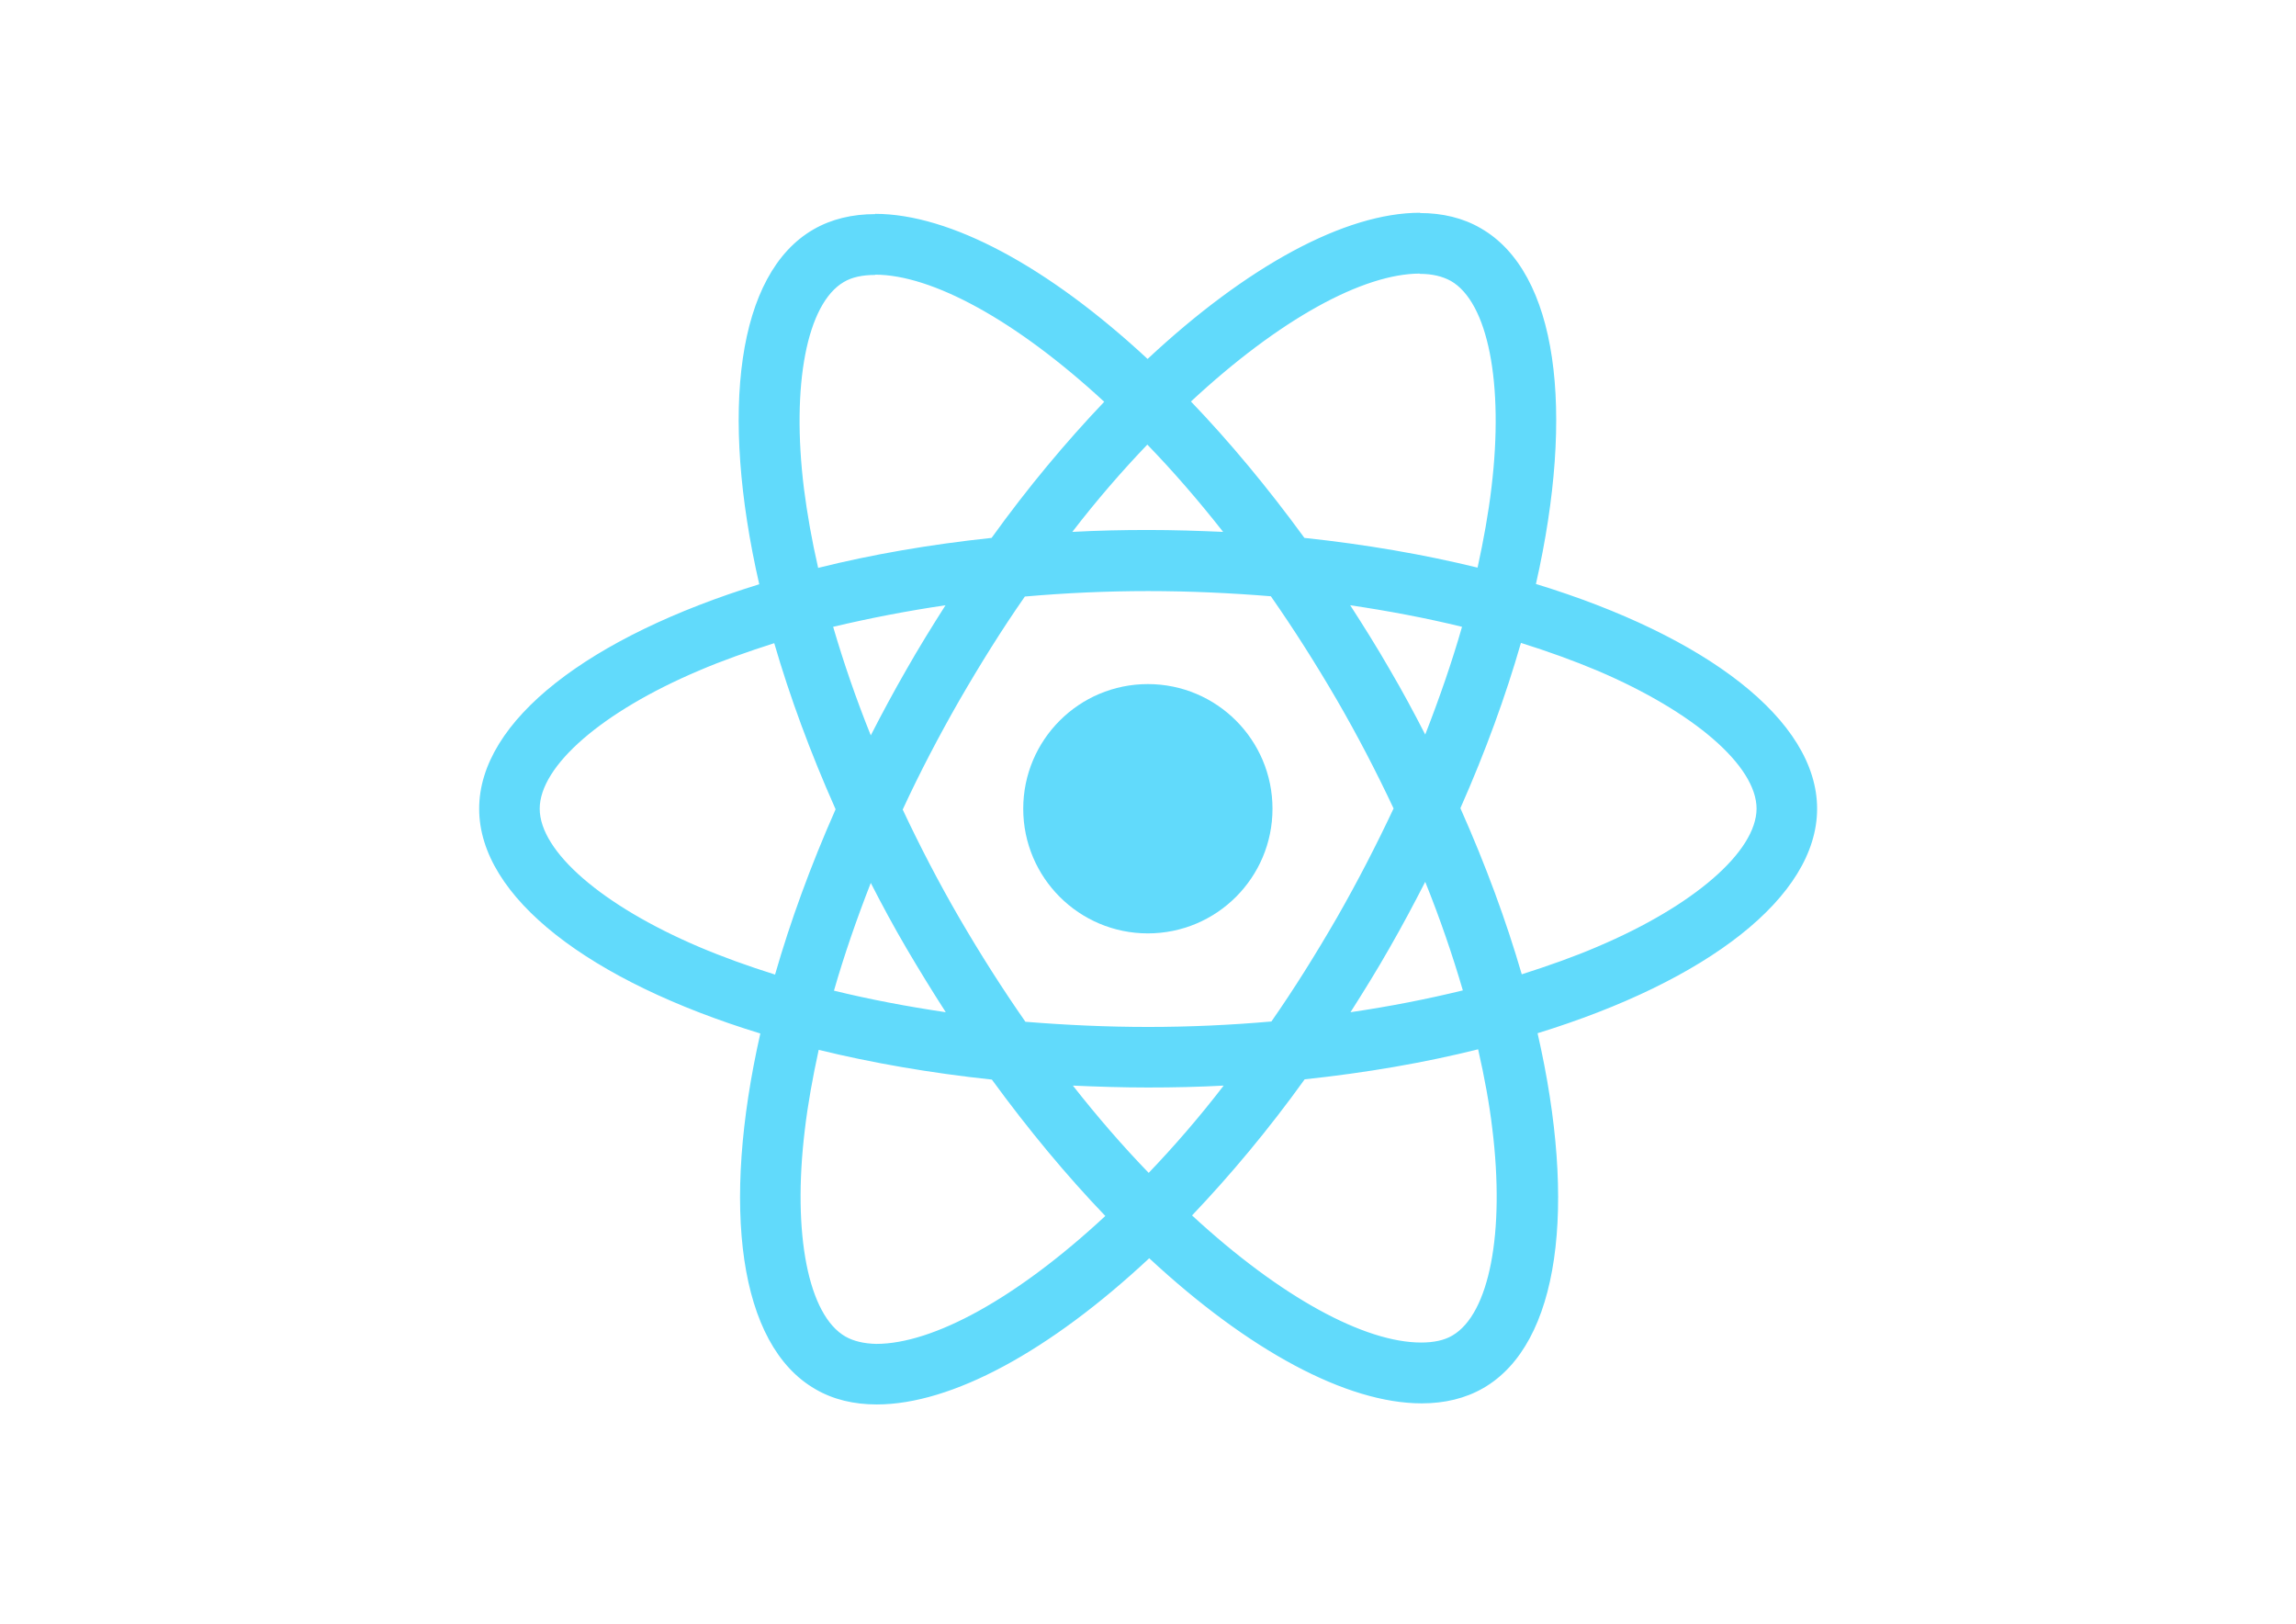
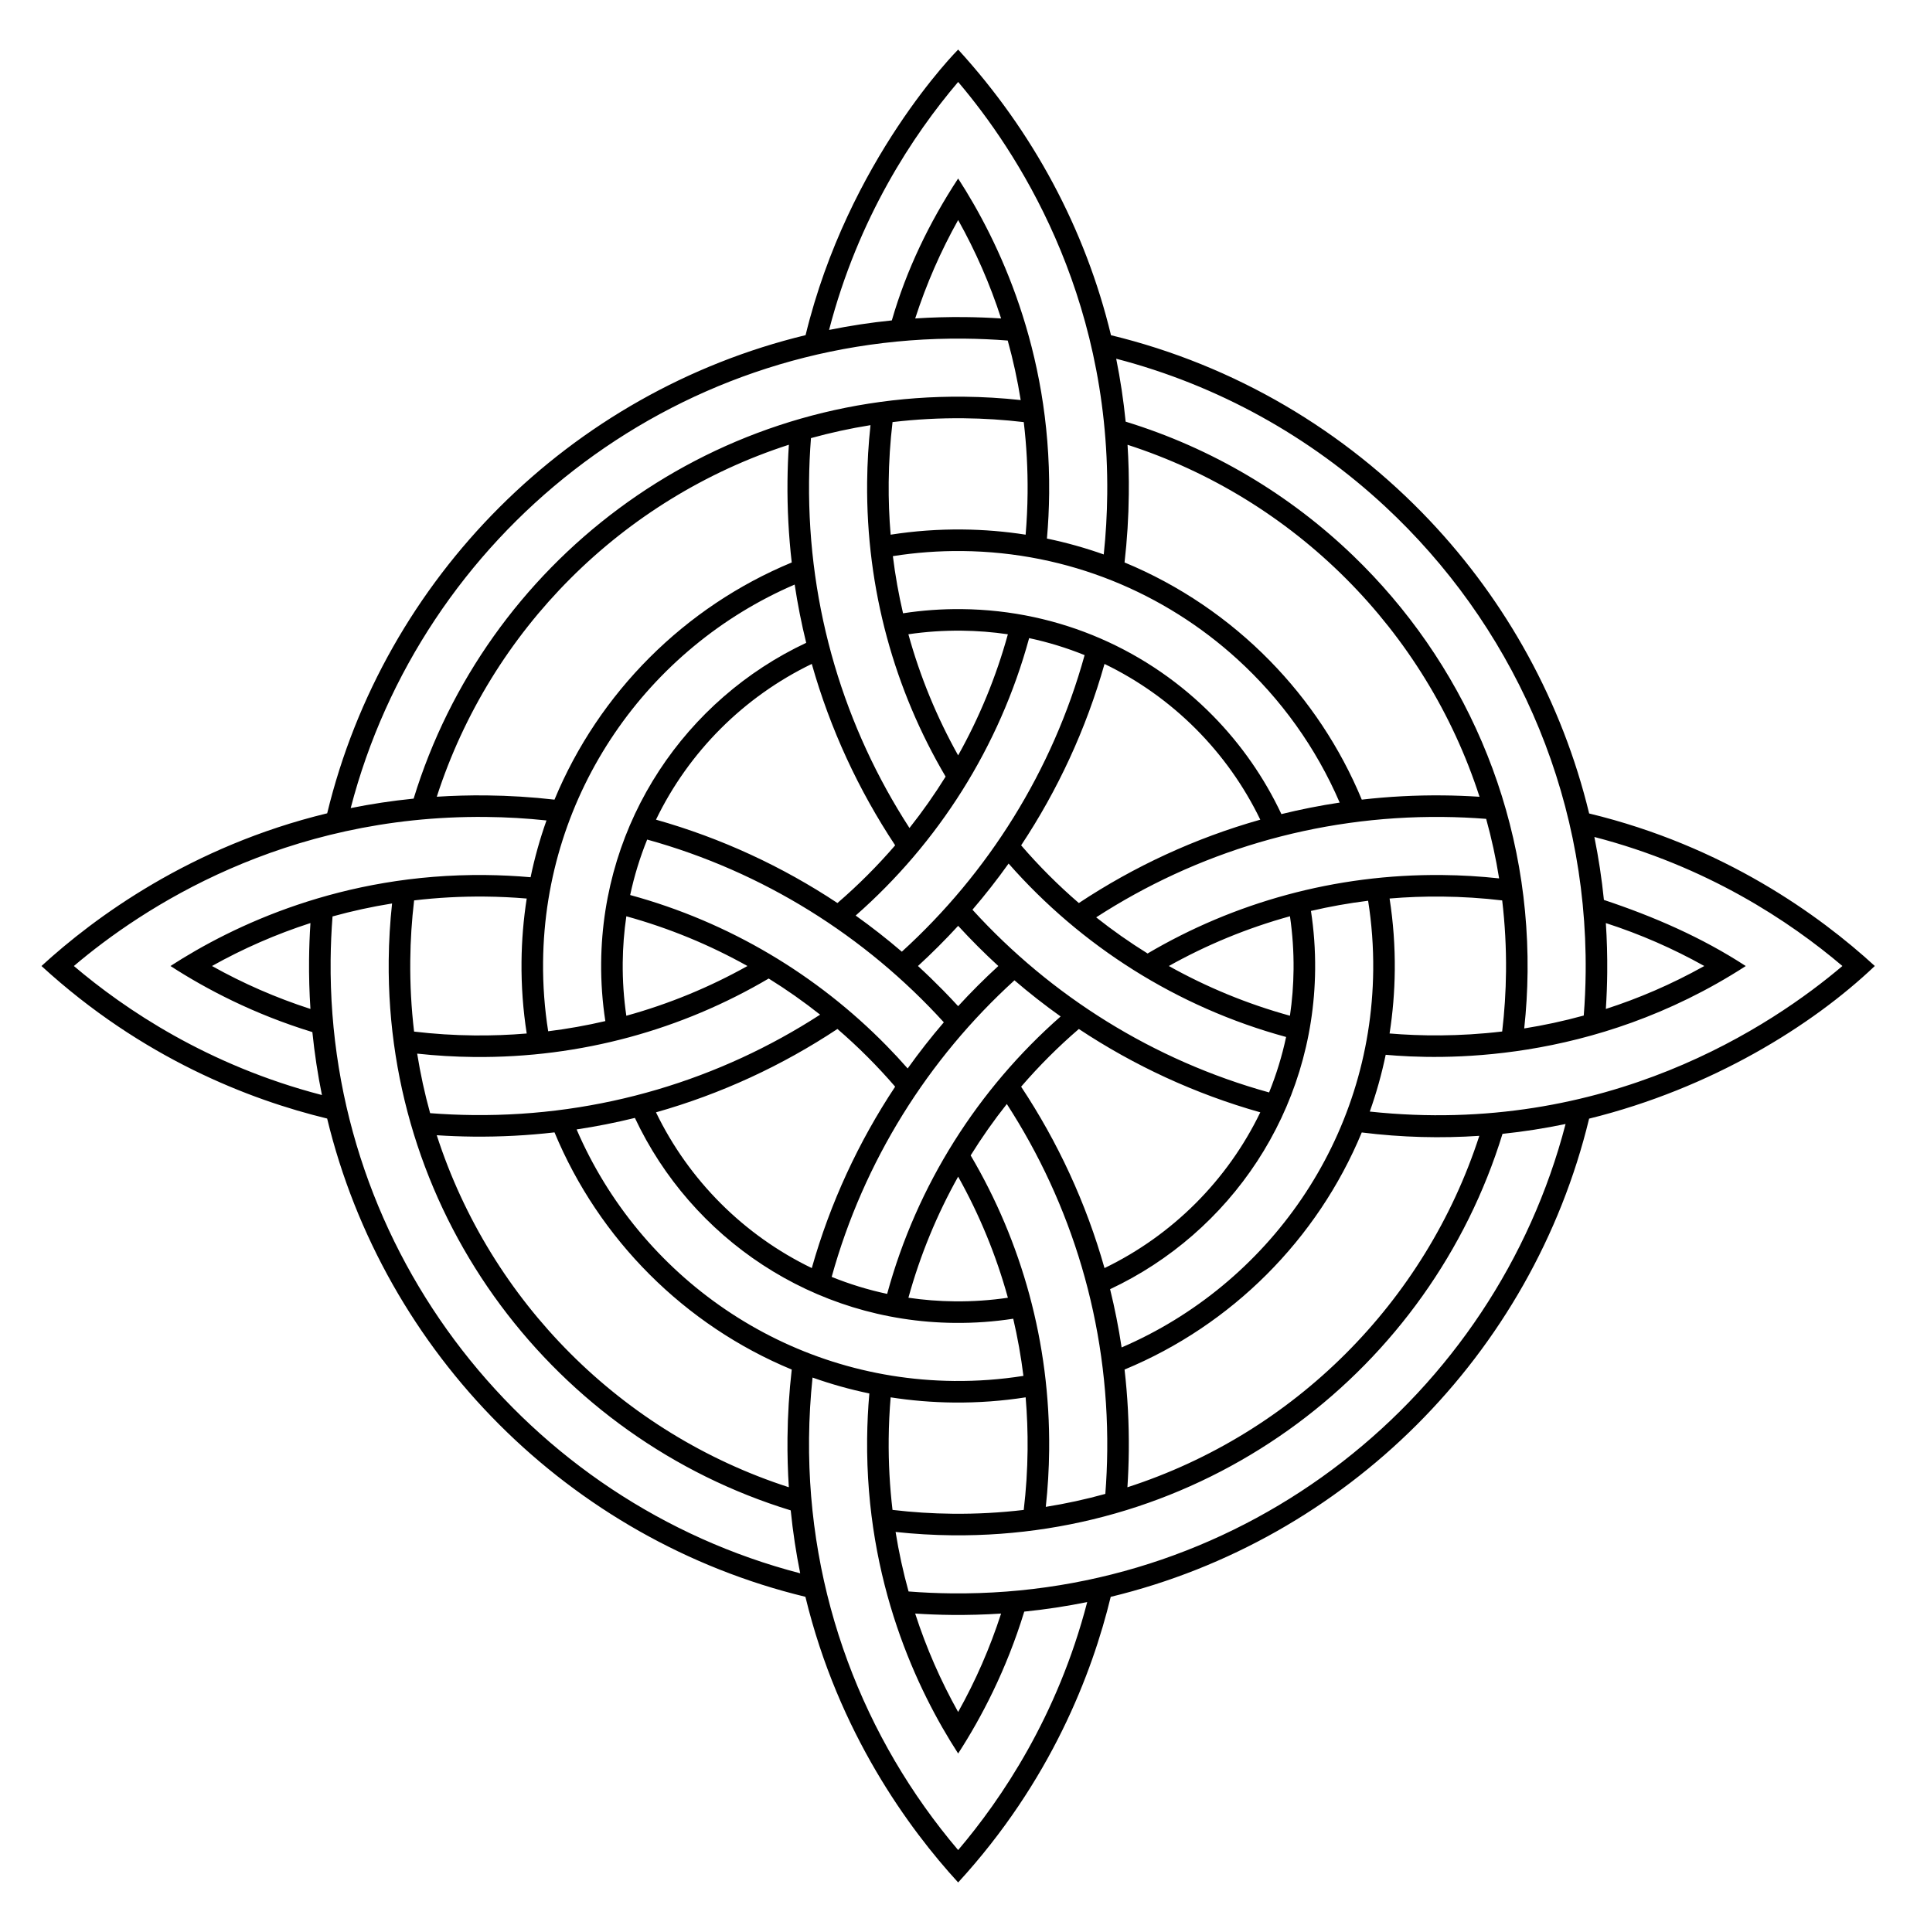
- <svg xmlns="http://www.w3.org/2000/svg" viewBox="0 0 841.9 595.3">
-   <g fill="#61DAFB">
-     <path d="M666.3 296.5c0-32.5-40.7-63.3-103.1-82.4 14.4-63.6 8-114.2-20.2-130.4-6.5-3.8-14.1-5.6-22.4-5.6v22.3c4.6 0 8.3.9 11.4 2.6 13.6 7.8 19.5 37.5 14.9 75.7-1.1 9.4-2.9 19.3-5.1 29.4-19.6-4.8-41-8.5-63.5-10.9-13.5-18.5-27.5-35.3-41.6-50 32.6-30.3 63.2-46.9 84-46.9V78c-27.5 0-63.5 19.6-99.9 53.6-36.4-33.8-72.4-53.2-99.9-53.2v22.3c20.7 0 51.4 16.5 84 46.6-14 14.7-28 31.4-41.3 49.9-22.6 2.4-44 6.1-63.6 11-2.3-10-4-19.7-5.2-29-4.7-38.2 1.1-67.9 14.6-75.8 3-1.8 6.9-2.6 11.5-2.6V78.5c-8.4 0-16 1.8-22.6 5.6-28.1 16.2-34.4 66.7-19.9 130.1-62.2 19.2-102.7 49.9-102.7 82.3 0 32.5 40.7 63.3 103.1 82.4-14.4 63.6-8 114.2 20.2 130.4 6.5 3.8 14.1 5.6 22.5 5.6 27.5 0 63.5-19.6 99.9-53.6 36.4 33.8 72.4 53.2 99.9 53.2 8.4 0 16-1.8 22.6-5.6 28.1-16.2 34.4-66.7 19.9-130.1 62-19.1 102.5-49.9 102.5-82.3zm-130.2-66.7c-3.7 12.9-8.3 26.2-13.5 39.5-4.1-8-8.4-16-13.1-24-4.6-8-9.5-15.8-14.4-23.4 14.2 2.1 27.9 4.7 41 7.9zm-45.8 106.5c-7.8 13.5-15.8 26.3-24.1 38.2-14.9 1.3-30 2-45.2 2-15.1 0-30.2-.7-45-1.9-8.3-11.9-16.4-24.6-24.2-38-7.6-13.1-14.5-26.4-20.8-39.8 6.2-13.4 13.2-26.8 20.7-39.9 7.8-13.5 15.8-26.3 24.1-38.2 14.9-1.3 30-2 45.2-2 15.1 0 30.2.7 45 1.9 8.3 11.9 16.4 24.6 24.2 38 7.6 13.1 14.5 26.4 20.8 39.8-6.3 13.4-13.2 26.8-20.7 39.9zm32.3-13c5.4 13.4 10 26.8 13.8 39.8-13.1 3.2-26.9 5.9-41.2 8 4.9-7.7 9.8-15.6 14.4-23.7 4.6-8 8.9-16.1 13-24.1zM421.2 430c-9.3-9.6-18.6-20.3-27.8-32 9 .4 18.2.7 27.5.7 9.4 0 18.7-.2 27.8-.7-9 11.7-18.3 22.4-27.5 32zm-74.4-58.9c-14.2-2.1-27.9-4.7-41-7.9 3.7-12.9 8.3-26.2 13.5-39.5 4.1 8 8.4 16 13.1 24 4.7 8 9.5 15.8 14.4 23.4zM420.7 163c9.3 9.6 18.6 20.3 27.8 32-9-.4-18.2-.7-27.5-.7-9.4 0-18.7.2-27.8.7 9-11.7 18.3-22.4 27.5-32zm-74 58.9c-4.9 7.7-9.8 15.6-14.4 23.7-4.6 8-8.9 16-13 24-5.4-13.4-10-26.8-13.8-39.8 13.1-3.1 26.9-5.8 41.2-7.9zm-90.5 125.2c-35.4-15.1-58.3-34.9-58.3-50.6 0-15.7 22.9-35.6 58.3-50.6 8.6-3.7 18-7 27.7-10.1 5.7 19.6 13.2 40 22.5 60.9-9.2 20.8-16.6 41.1-22.2 60.6-9.9-3.1-19.3-6.5-28-10.2zM310 490c-13.6-7.8-19.5-37.5-14.9-75.7 1.1-9.4 2.9-19.3 5.1-29.4 19.6 4.8 41 8.5 63.5 10.9 13.5 18.5 27.5 35.3 41.6 50-32.6 30.3-63.2 46.9-84 46.9-4.5-.1-8.3-1-11.3-2.7zm237.2-76.2c4.7 38.2-1.1 67.9-14.6 75.8-3 1.8-6.9 2.6-11.5 2.6-20.7 0-51.4-16.5-84-46.6 14-14.7 28-31.4 41.3-49.9 22.6-2.4 44-6.1 63.6-11 2.3 10.1 4.1 19.8 5.2 29.1zm38.5-66.7c-8.6 3.7-18 7-27.7 10.1-5.7-19.6-13.2-40-22.5-60.9 9.2-20.8 16.6-41.1 22.2-60.6 9.9 3.1 19.3 6.5 28.1 10.2 35.4 15.1 58.3 34.9 58.3 50.6-.1 15.7-23 35.6-58.4 50.6zM320.8 78.4z" />
-     <circle cx="420.9" cy="296.5" r="45.7" />
-     <path d="M520.5 78.1z" />
+ <svg xmlns="http://www.w3.org/2000/svg" version="1.1" id="svg1" width="711" height="717" viewBox="0 0 711 717">
+   <defs id="defs1" />
+   <g id="g1" transform="translate(-10.33506,11.85013)" style="display:inline">
+     <path id="path1" style="baseline-shift:baseline;display:inline;overflow:visible;vector-effect:none;fill:#000000;stroke-linecap:round;stroke-linejoin:round;paint-order:markers fill stroke;enable-background:accumulate;stop-color:#000000" d="M 365.839,6.542 C 365.699,6.682 325.067,47.36 309.23,112.531 221.952,133.642 152.907,202.476 131.732,289.982 81.148,302.213 45.364,328.649 25.724,346.652 c 37.315,34.215 77.244,49.648 105.992,56.609 21.114,87.275 89.948,156.317 177.451,177.492 12.221,50.537 38.616,86.293 56.586,105.918 0.028,0.031 0.056,0.061 0.084,0.092 34.33,-37.438 49.714,-77.55 56.607,-105.994 87.282,-21.115 156.33,-89.957 177.5,-177.471 45.503,-11.251 82.733,-34.526 105.936,-56.588 0.022,-0.021 0.046,-0.04 0.068,-0.06 C 685.427,327.833 649.94,302.128 599.956,290.044 589.942,248.647 569.19,211.349 540.802,181.318 509.351,148.046 468.528,123.692 422.546,112.556 413.039,73.156 393.567,36.886 365.839,6.542 Z m -0.004,12.02 c 21.493,25.306 56.072,77.794 55.318,152.914 -0.076,7.574 -0.512,15.059 -1.295,22.441 -6.827,-2.425 -13.866,-4.402 -21.078,-5.9 0.488,-5.525 0.764,-11.114 0.82,-16.756 0.535,-53.344 -18.72,-93.615 -33.766,-116.863 -0.003,0.005 -0.009,0.01 -0.012,0.014 -0.005,0.008 -0.009,0.017 -0.014,0.025 -10.718,16.363 -19.164,33.88 -24.578,52.621 -7.877,0.803 -15.643,1.987 -23.281,3.535 10.807,-41.651 31.202,-72.393 47.885,-92.031 z m 0,51.242 c 6.451,11.529 11.811,23.753 15.941,36.531 -4.477,-0.294 -8.987,-0.464 -13.527,-0.51 -6.17,-0.062 -12.288,0.11 -18.348,0.508 4.131,-12.785 9.487,-25.007 15.934,-36.529 z m 2.334,44.02 c 5.402,0.054 10.76,0.293 16.066,0.709 1.997,7.21 3.608,14.581 4.809,22.09 -6.933,-0.756 -13.968,-1.177 -21.09,-1.248 -95.925,-0.962 -177.427,61.942 -204.148,149.158 -8.083,0.81 -15.869,2.003 -23.352,3.514 C 166.702,187.007 259.138,112.73 368.169,113.824 Z m 56.309,7.457 c 37.883,9.848 72.001,29.001 99.795,54.844 46.323,43.071 75.074,104.725 74.391,172.861 -0.054,5.396 -0.293,10.747 -0.709,16.049 -7.595,2.095 -14.987,3.654 -22.088,4.785 0.753,-6.92 1.173,-13.942 1.244,-21.051 0.608,-60.603 -24.275,-115.449 -64.676,-154.361 -23.54,-22.673 -52.347,-39.934 -84.449,-49.775 -0.787,-7.879 -1.959,-15.67 -3.508,-23.352 z m -56.604,22.092 c 7.545,0.076 14.986,0.56 22.307,1.43 1.024,8.638 1.51,17.441 1.42,26.377 -0.052,5.183 -0.297,10.318 -0.727,15.398 -7.642,-1.193 -15.459,-1.848 -23.414,-1.928 -9.074,-0.091 -17.984,0.572 -26.672,1.93 -0.541,-6.412 -0.787,-12.909 -0.721,-19.477 0.076,-7.545 0.558,-14.989 1.428,-22.311 8.638,-1.024 17.443,-1.51 26.379,-1.42 z m -34.557,2.559 c -0.756,6.933 -1.177,13.969 -1.248,21.092 -0.4,39.912 10.254,77.329 29.117,109.34 -4.109,6.624 -8.588,12.989 -13.408,19.072 -23.986,-37.035 -37.733,-81.265 -37.258,-128.629 0.054,-5.402 0.291,-10.759 0.707,-16.066 7.21,-1.997 14.581,-3.608 22.09,-4.809 z m -30.287,7.268 c -0.294,4.476 -0.466,8.986 -0.512,13.525 -0.102,10.209 0.436,20.278 1.576,30.168 -39.695,16.448 -71.556,48.256 -88.025,88.02 -8.321,-0.959 -16.772,-1.49 -25.33,-1.576 -6.267,-0.063 -12.382,0.109 -18.344,0.492 20.017,-61.937 68.841,-110.655 130.635,-130.629 z m 125.656,0.019 c 30.962,10.011 58.62,27.222 81.033,49.652 22.413,22.431 39.581,50.082 49.566,80.975 -4.476,-0.294 -8.985,-0.464 -13.525,-0.51 -10.207,-0.102 -20.275,0.434 -30.164,1.574 -8.017,-19.346 -19.683,-36.832 -34.141,-51.582 -15.205,-15.513 -33.498,-28.001 -53.881,-36.443 0.959,-8.321 1.492,-16.771 1.578,-25.328 0.077,-6.154 -0.081,-12.27 -0.467,-18.338 z m -61.307,39.432 c 39.279,0.394 75.021,15.535 102.012,40.102 16.194,14.74 29.239,32.873 38.004,53.248 -7.317,1.1 -14.532,2.531 -21.623,4.277 -6.362,-13.54 -14.949,-25.827 -25.299,-36.387 -23.714,-24.195 -56.678,-39.322 -93.311,-39.689 -7.41,-0.074 -14.682,0.458 -21.77,1.551 -1.62,-6.939 -2.886,-14.016 -3.777,-21.209 8.387,-1.331 16.994,-1.981 25.764,-1.893 z m -62.197,12.441 c 1.1,7.318 2.531,14.53 4.277,21.621 -44.564,20.938 -75.548,65.99 -76.076,118.611 -0.074,7.41 0.458,14.683 1.551,21.77 -6.939,1.62 -14.013,2.886 -21.205,3.777 -1.331,-8.387 -1.982,-16.994 -1.895,-25.764 0.63,-62.846 39.014,-116.644 93.348,-140.016 z m 61.9,17.109 c 5.843,0.059 11.587,0.514 17.203,1.342 -4.371,15.851 -10.607,30.912 -18.453,44.936 -7.854,-14.035 -14.09,-29.1 -18.459,-44.941 6.421,-0.946 13.004,-1.403 19.709,-1.336 z m 25.094,2.766 c 7.111,1.52 13.989,3.64 20.582,6.309 -11.89,42.96 -35.789,80.918 -67.816,110.064 -5.5,-4.719 -11.217,-9.196 -17.131,-13.412 30.576,-26.872 53.328,-62.461 64.365,-102.961 z m -80.645,9.576 c 6.834,24.179 17.36,46.84 30.936,67.32 -6.598,7.66 -13.758,14.82 -21.416,21.416 -20.464,-13.568 -43.12,-24.098 -67.322,-30.934 12.184,-25.228 32.615,-45.635 57.803,-57.803 z m 108.609,0.006 c 12.614,6.092 24.021,14.245 33.797,24.023 9.776,9.779 17.918,21.182 24.002,33.775 -24.18,6.834 -46.838,17.363 -67.318,30.939 -7.66,-6.598 -14.818,-13.758 -21.414,-21.416 13.568,-20.465 24.098,-43.119 30.934,-67.322 z m -229.482,56.785 c 7.574,0.076 15.059,0.514 22.441,1.297 -2.425,6.828 -4.402,13.865 -5.9,21.078 -5.526,-0.488 -11.113,-0.766 -16.756,-0.822 -53.31,-0.535 -93.597,18.71 -116.861,33.766 13.251,8.575 30.937,17.872 52.65,24.525 0.803,7.903 1.994,15.698 3.547,23.361 C 87.343,383.527 56.582,362.656 37.745,346.654 63.066,325.148 115.541,290.58 190.659,291.333 Z m 355.021,0 c 5.402,0.054 10.759,0.294 16.066,0.711 1.997,7.21 3.606,14.583 4.807,22.092 -6.933,-0.756 -13.968,-1.179 -21.09,-1.25 -39.912,-0.4 -77.327,10.256 -109.338,29.119 -6.625,-4.11 -12.994,-8.591 -19.078,-13.412 37.035,-23.987 81.269,-37.735 128.633,-37.26 z m 56.215,7.434 c 41.773,10.84 72.499,31.294 92.027,47.883 -25.835,21.941 -87.406,63.427 -175.354,54.023 2.424,-6.826 4.403,-13.861 5.9,-21.072 19.404,1.734 76.57,3.959 133.598,-32.938 -16.292,-10.627 -34.217,-18.412 -52.629,-24.533 -0.803,-7.905 -1.99,-15.699 -3.543,-23.363 z m -351.438,0.959 c 42.961,11.89 80.919,35.793 110.066,67.82 -4.72,5.501 -9.198,11.217 -13.414,17.131 -2.539,-2.889 -5.154,-5.709 -7.846,-8.455 -25.794,-26.317 -58.443,-45.918 -95.117,-55.912 1.52,-7.111 3.642,-13.991 6.311,-20.584 z m 134.102,8.902 c 26.871,30.575 62.462,53.326 102.961,64.363 -1.52,7.111 -3.642,13.991 -6.311,20.584 -42.96,-11.889 -80.916,-35.79 -110.062,-67.816 4.72,-5.501 9.196,-11.217 13.412,-17.131 z M 190.364,320.886 c 5.184,0.052 10.318,0.297 15.398,0.727 -1.192,7.642 -1.848,15.459 -1.928,23.414 -0.091,9.073 0.57,17.984 1.928,26.672 -6.412,0.541 -12.908,0.785 -19.477,0.719 -7.545,-0.076 -14.99,-0.558 -22.311,-1.428 -1.024,-8.638 -1.508,-17.442 -1.418,-26.377 0.076,-7.545 0.558,-14.986 1.428,-22.307 8.638,-1.024 17.443,-1.51 26.379,-1.42 z m 355.02,0 c 7.545,0.076 14.988,0.557 22.309,1.426 1.024,8.638 1.508,17.442 1.418,26.377 -0.075,7.53 -0.557,14.96 -1.424,22.268 -16.08,1.906 -30.379,1.69 -41.779,0.734 1.193,-7.642 1.85,-15.461 1.93,-23.416 0.091,-9.073 -0.571,-17.983 -1.928,-26.67 6.412,-0.541 12.907,-0.785 19.475,-0.719 z m -27.439,1.547 c 1.331,8.386 1.981,16.993 1.893,25.762 -0.63,62.845 -39.016,116.641 -93.35,140.014 -1.1,-7.317 -2.531,-14.529 -4.277,-21.619 44.563,-20.939 75.548,-65.991 76.076,-118.611 0.074,-7.409 -0.458,-14.679 -1.551,-21.766 6.94,-1.621 14.015,-2.888 21.209,-3.779 z m -362.137,1.012 c -0.756,6.932 -1.179,13.966 -1.25,21.088 -0.962,95.926 61.942,177.425 149.158,204.146 0.81,8.084 2.006,15.87 3.518,23.354 C 206.194,545.784 131.915,453.345 133.009,344.314 c 0.054,-5.401 0.291,-10.757 0.707,-16.062 7.21,-1.997 14.583,-3.606 22.092,-4.807 z m 333.139,4.748 c 0.946,6.421 1.405,13.003 1.338,19.707 -0.059,5.843 -0.514,11.587 -1.342,17.203 -15.851,-4.37 -30.91,-10.605 -44.934,-18.451 14.035,-7.853 29.097,-14.09 44.938,-18.459 z m -246.223,0.01 c 15.851,4.371 30.913,10.605 44.938,18.451 -14.035,7.854 -29.1,14.088 -44.941,18.457 -0.946,-6.421 -1.403,-13.003 -1.336,-19.707 0.059,-5.843 0.512,-11.585 1.34,-17.201 z m -117.203,2.508 c -0.294,4.476 -0.466,8.984 -0.512,13.523 -0.062,6.171 0.11,12.291 0.508,18.352 -12.785,-4.13 -25.008,-9.488 -36.529,-15.934 11.529,-6.451 23.755,-11.811 36.533,-15.941 z m 480.633,0.01 c 12.784,4.13 25.004,9.486 36.525,15.932 -12.374,6.924 -24.653,12.107 -36.525,15.934 0.294,-4.474 0.464,-8.982 0.51,-13.52 0.062,-6.169 -0.112,-12.287 -0.51,-18.346 z m -240.316,1.023 c 4.75,5.182 9.724,10.159 14.906,14.91 -5.182,4.75 -10.157,9.722 -14.908,14.904 -1.831,-1.997 -3.697,-3.963 -5.594,-5.898 -3.024,-3.085 -6.128,-6.09 -9.312,-9.01 5.182,-4.75 10.157,-9.724 14.908,-14.906 z m -70.295,19.555 c 6.625,4.109 12.994,8.59 19.078,13.41 -37.035,23.987 -81.267,37.735 -128.631,37.26 -5.402,-0.054 -10.76,-0.291 -16.066,-0.707 -1.998,-7.211 -3.606,-14.584 -4.807,-22.094 6.933,0.756 13.968,1.179 21.09,1.25 39.912,0.4 77.325,-10.256 109.336,-29.119 z m 91.186,0.664 c 5.501,4.72 11.217,9.197 17.131,13.414 -30.577,26.871 -53.329,62.46 -64.367,102.961 -7.111,-1.52 -13.989,-3.642 -20.582,-6.311 11.889,-42.961 35.791,-80.917 67.818,-110.064 z m -65.68,18.055 c 7.66,6.598 14.82,13.758 21.416,21.416 -13.568,20.465 -24.096,43.121 -30.932,67.324 -25.23,-12.184 -45.638,-32.612 -57.807,-57.801 24.18,-6.834 46.841,-17.363 67.322,-30.939 z m 89.568,0.008 c 20.464,13.568 43.122,24.096 67.324,30.932 -12.184,25.228 -32.613,45.632 -57.801,57.801 -6.834,-24.179 -17.361,-46.838 -30.938,-67.318 6.598,-7.66 13.756,-14.818 21.414,-21.414 z m -26.723,27.84 c 23.987,37.036 37.735,81.269 37.26,128.633 -0.054,5.401 -0.293,10.758 -0.709,16.064 -7.211,1.998 -14.584,3.61 -22.094,4.811 0.756,-6.933 1.179,-13.97 1.25,-21.092 0.4,-39.912 -10.255,-77.327 -29.119,-109.338 4.11,-6.625 8.591,-12.994 13.412,-19.078 z m -137.996,5.162 c 20.938,44.563 65.987,75.546 118.607,76.074 7.411,0.074 14.684,-0.457 21.771,-1.551 1.621,6.94 2.886,14.018 3.777,21.211 -8.387,1.331 -16.996,1.979 -25.766,1.891 -62.846,-0.63 -116.638,-39.014 -140.01,-93.348 7.317,-1.1 14.529,-2.531 21.619,-4.277 z m 345.312,2.26 c -26.26,101.023 -118.692,175.285 -227.711,174.191 -5.402,-0.054 -10.758,-0.292 -16.064,-0.709 -1.997,-7.21 -3.61,-14.581 -4.811,-22.09 6.933,0.756 13.97,1.177 21.092,1.248 95.862,0.962 177.318,-61.86 204.094,-148.986 7.994,-0.837 15.803,-2.074 23.4,-3.654 z m -375.133,3.107 c 16.448,39.694 48.256,71.555 88.018,88.025 -0.958,8.32 -1.49,16.77 -1.576,25.326 -0.063,6.268 0.111,12.383 0.494,18.346 -61.938,-20.016 -110.657,-68.841 -130.631,-130.635 4.477,0.294 8.987,0.466 13.527,0.512 10.208,0.102 20.278,-0.434 30.168,-1.574 z m 299.51,0.031 c 14.983,1.877 29.567,2.194 43.621,1.252 -20.058,61.84 -68.841,110.472 -130.566,130.424 0.294,-4.476 0.464,-8.984 0.51,-13.523 0.102,-10.208 -0.434,-20.274 -1.574,-30.164 39.683,-16.444 71.536,-48.242 88.01,-87.988 z m -149.752,16.4 c 7.854,14.035 14.089,29.098 18.459,44.939 -6.421,0.946 -13.005,1.405 -19.709,1.338 -5.843,-0.059 -11.585,-0.514 -17.201,-1.342 4.371,-15.851 10.605,-30.912 18.451,-44.936 z m -54.02,74.561 c 6.826,2.424 13.863,4.405 21.074,5.902 -0.488,5.525 -0.766,11.111 -0.822,16.752 -0.535,53.315 18.698,93.553 33.715,116.779 0.018,0.028 0.036,0.056 0.055,0.084 8.539,-13.195 17.857,-30.878 24.527,-52.652 7.903,-0.803 15.694,-1.99 23.357,-3.543 -10.995,42.376 -31.83,73.133 -47.885,92.031 -34.996,-41.207 -55.902,-94.696 -55.318,-152.916 0.076,-7.572 0.514,-15.056 1.297,-22.438 z m 79.066,7.338 c 0.541,6.412 0.787,12.909 0.721,19.477 -0.076,7.545 -0.56,14.988 -1.43,22.309 -8.638,1.024 -17.442,1.508 -26.377,1.418 -7.545,-0.076 -14.99,-0.558 -22.311,-1.428 -1.024,-8.638 -1.508,-17.442 -1.418,-26.377 0.052,-5.183 0.295,-10.316 0.725,-15.396 7.642,1.193 15.462,1.848 23.418,1.928 9.074,0.091 17.984,-0.572 26.672,-1.93 z m -40.99,80.242 c 4.477,0.294 8.987,0.466 13.527,0.512 6.171,0.062 12.29,-0.11 18.35,-0.508 -4.131,12.786 -9.487,25.007 -15.934,36.529 -6.452,-11.53 -11.813,-23.754 -15.943,-36.533 z" />
  </g>
</svg>
